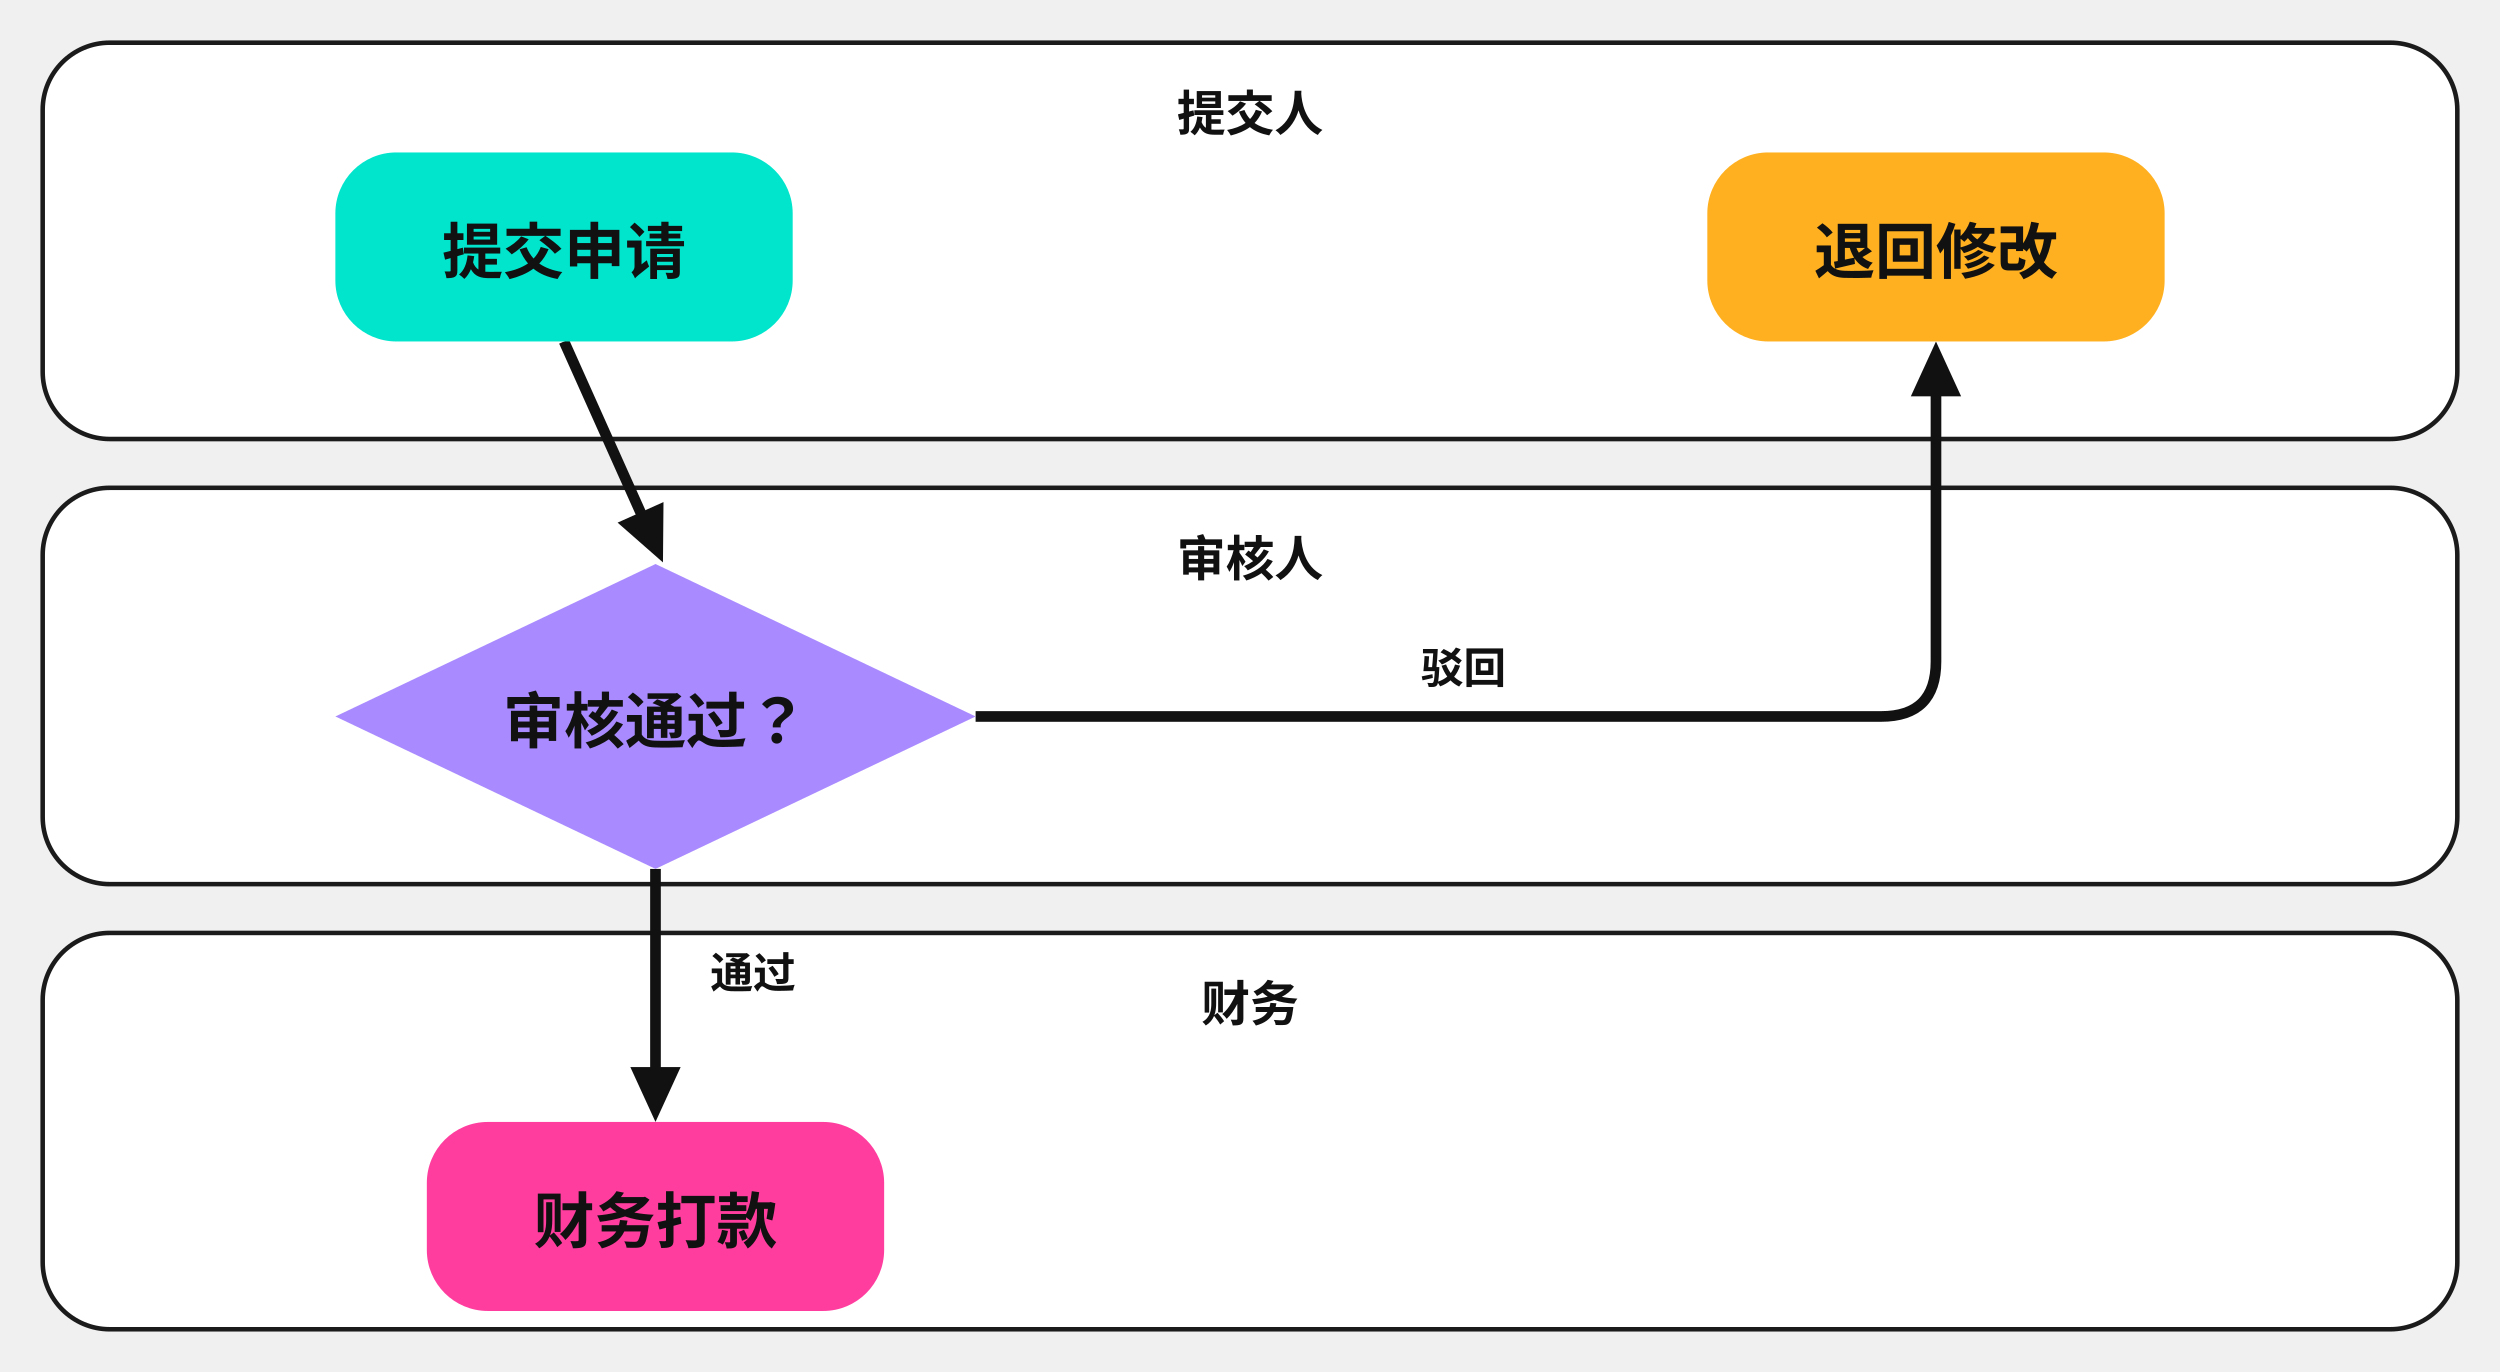
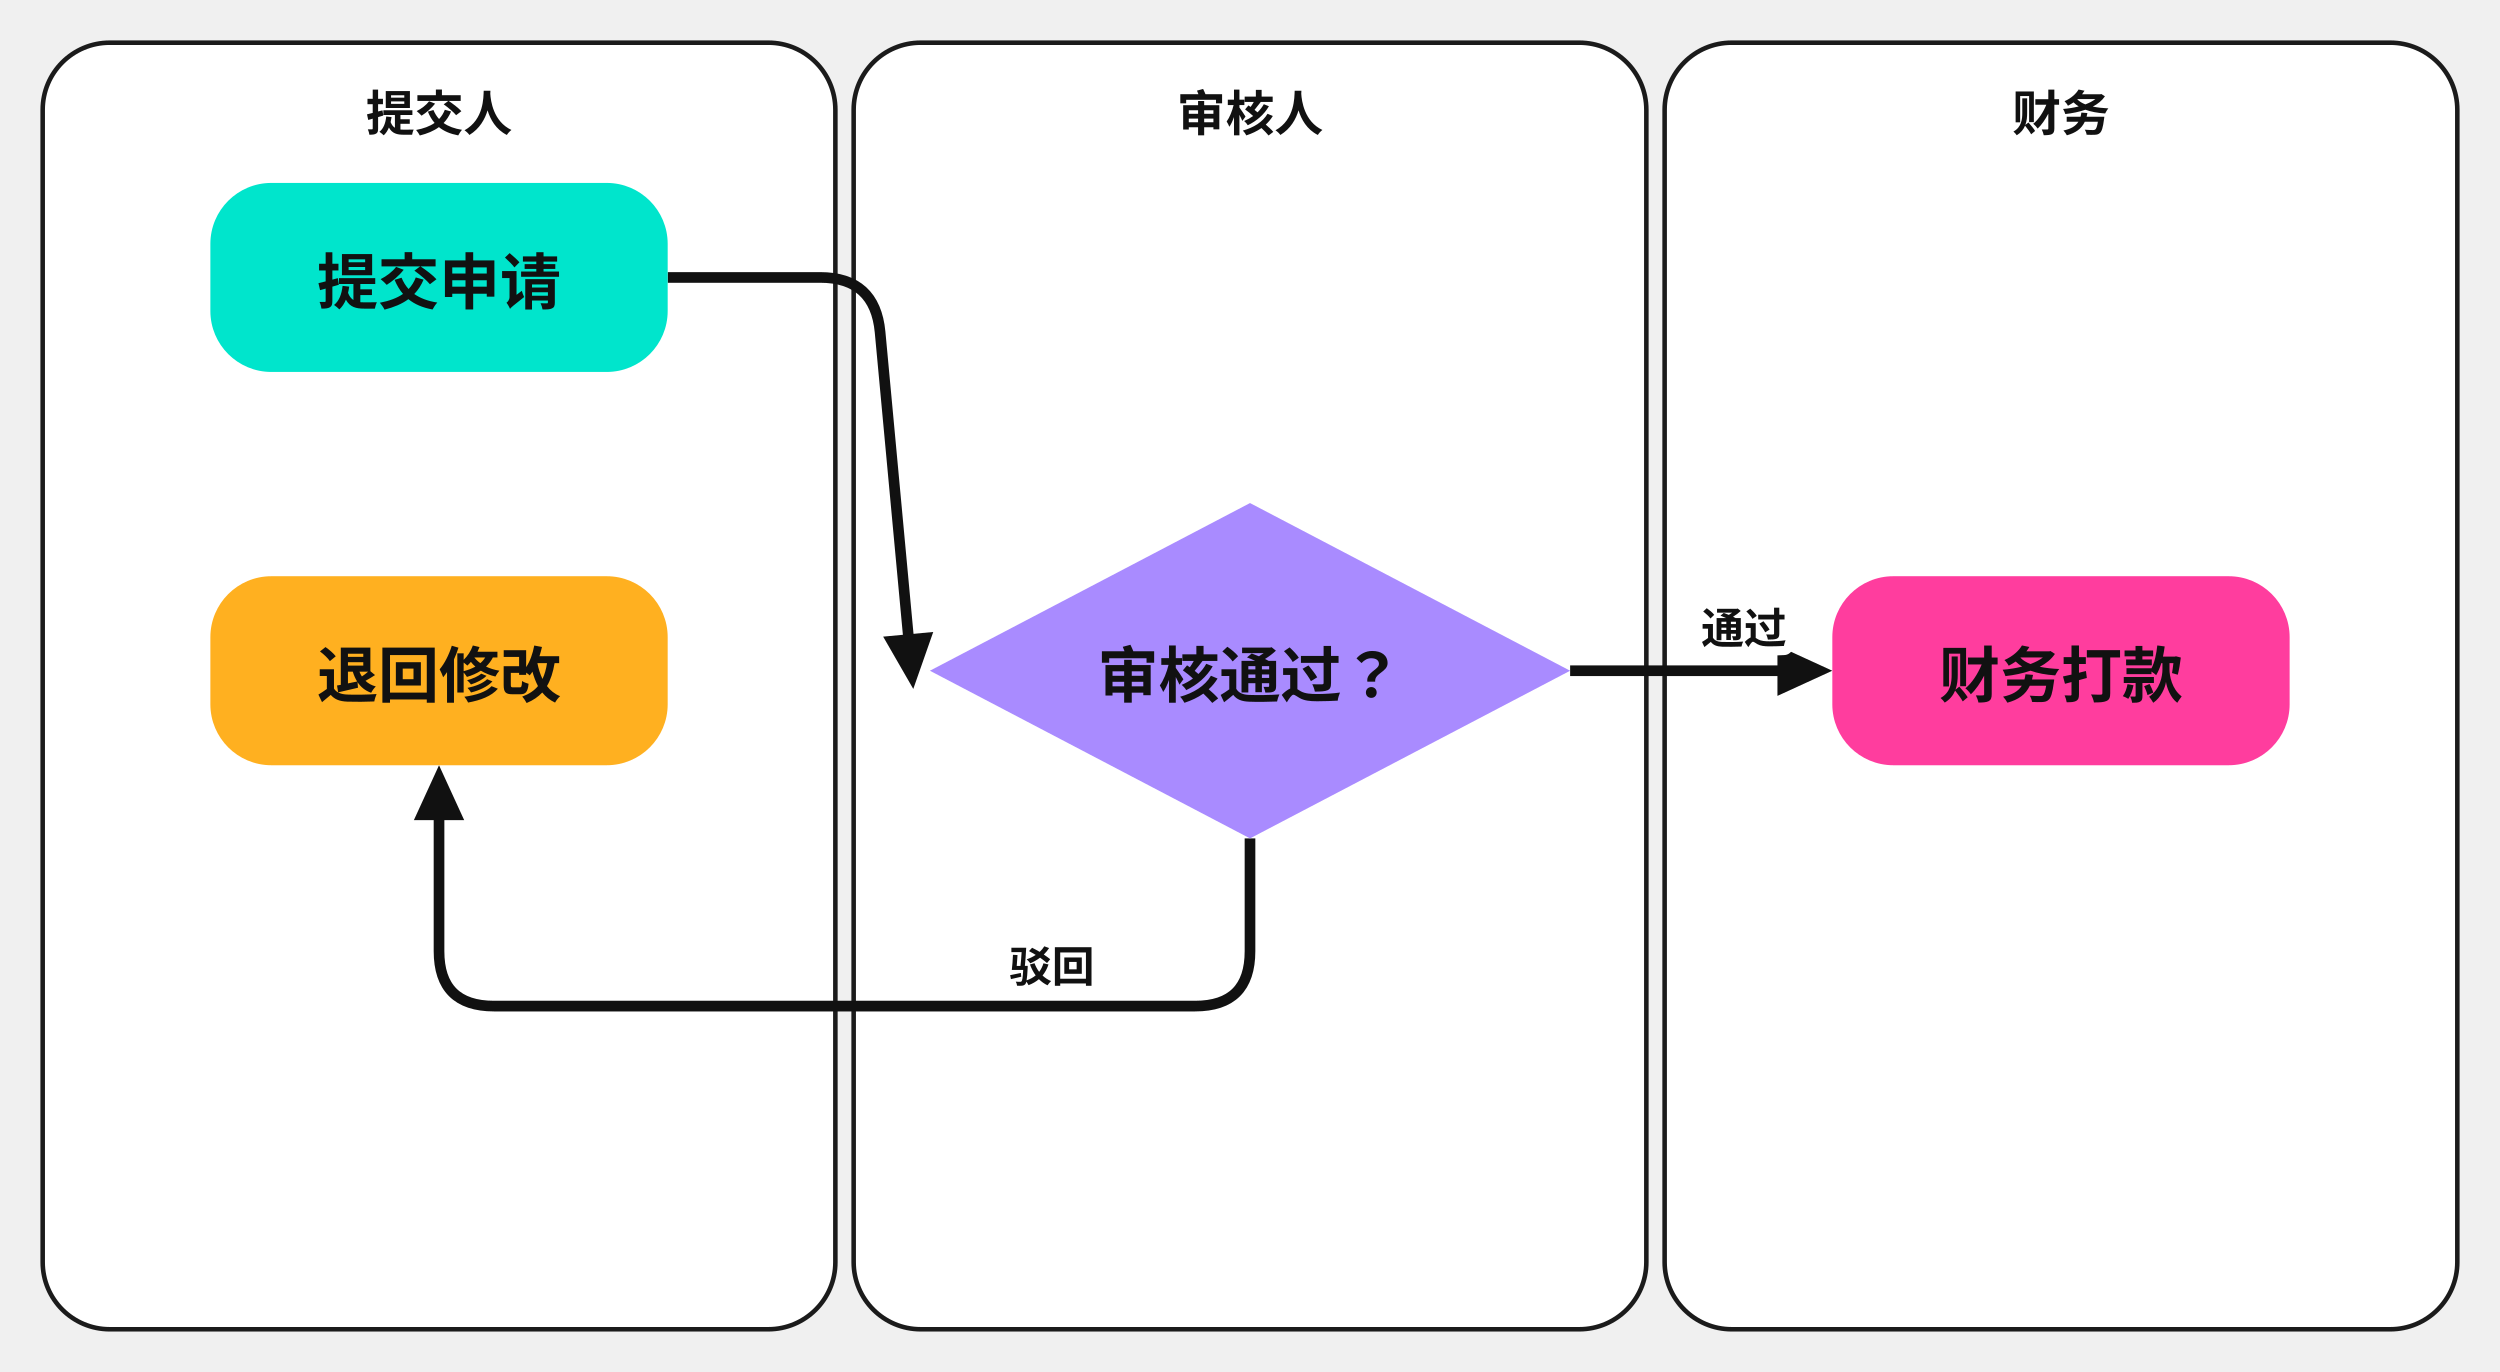
<svg xmlns="http://www.w3.org/2000/svg" viewBox="0 0 820 450" class="slide" role="img">
  <style>/* Diagram styles: white canvas, bright fills, bold labels, solid directional arrows. */
.slide { display: block; width: 100%; height: auto; background: #fff; font-family: "PingFang SC", -apple-system, BlinkMacSystemFont, "Helvetica Neue", "Microsoft YaHei", sans-serif; }
.slide text { dominant-baseline: central; text-anchor: middle; }
.slide-box-label { font-size: 20px; font-weight: 700; fill: #111; }
.slide-box--sm .slide-box-label { font-size: 9.5px; }
.slide-box-value { font-size: 13px; font-weight: 500; fill: #1d2125; }
/* 类图分栏：成员行左对齐小字，分隔线为压暗细线 */
.slide text.slide-box-member { font-size: 13px; font-weight: 500; fill: #1d2125; text-anchor: start; }
+ /* ER 行三列：key 列加粗，type 列压暗并右对齐（与 member 同优先级、靠后出现以覆盖 text-anchor） */
+ .slide text.slide-box-key { font-weight: 600; }
+ .slide text.slide-box-type { fill: #5d6670; text-anchor: end; }
.slide-box-divider { stroke: #111; stroke-width: 1.2; opacity: .25; }
.slide-box-label.is-muted, .slide-box-value.is-muted { fill: #5d6670; }
/* 节点图标：与文字同墨色的线条图标，位于框顶，不占语义 */
.slide-icon { fill: none; stroke: #111; stroke-width: 1.8; stroke-linecap: round; stroke-linejoin: round; }
.slide-badge { font-size: 13px; font-weight: 800; }
.slide-group-title { font-size: 16px; font-weight: 700; fill: #111; }
.slide-arrow { fill: none; stroke: #111; stroke-width: 3.5; stroke-linejoin: round; }
.slide-arrow--sm { stroke-width: 1.6; }
.slide-arrow--blocked { stroke: #e0245e; stroke-dasharray: 9 7; }
/* 返回/响应（reply）用虚线：UML 交互图里同步调用是实线、返回是虚线；箭头形状（实心/开放）由 diagram.js 的 heads 决定。 */
.slide-arrow--reply { stroke-dasharray: 9 7; }
.slide-arrow-label { font-size: 14px; font-weight: 600; fill: #111; paint-order: stroke; stroke: #fff; stroke-width: 6px; stroke-linejoin: round; }
.slide-arrow-label--blocked { fill: #c41d4f; }
.slide-note { font-size: 13px; font-weight: 500; fill: #5d6670; }
.slide-note--warn { fill: #c41d4f; font-weight: 700; }
/* 生命线（时序风格）与结束短杠：压暗虚线，只做时间轴示意，不表示关系强度。 */
.slide-lifeline { fill: none; stroke: #111; stroke-width: 1.5; stroke-dasharray: 7 7; opacity: .35; }
.slide-lifeline-end { fill: none; stroke: #111; stroke-width: 1.5; opacity: .35; }
</style>
  <defs>
    <marker id="diagram-9-head-flow" viewBox="0 0 12 12" refX="8" refY="6" markerWidth="18" markerHeight="18" orient="auto" markerUnits="userSpaceOnUse">
      <path d="M 0 0.5 L 12 6 L 0 11.5 z" fill="#111" />
    </marker>
    <marker id="diagram-9-head-flow-sm" viewBox="0 0 12 12" refX="8" refY="6" markerWidth="9.9" markerHeight="9.9" orient="auto" markerUnits="userSpaceOnUse">
      <path d="M 0 0.5 L 12 6 L 0 11.5 z" fill="#111" />
    </marker>
    <marker id="diagram-9-head-async" viewBox="0 0 12 12" refX="8" refY="6" markerWidth="18" markerHeight="18" orient="auto" markerUnits="userSpaceOnUse">
      <path d="M 0.5 1 L 11.5 6 L 0.5 11" fill="none" stroke="#111" stroke-width="2" stroke-linejoin="round" stroke-linecap="round" />
    </marker>
    <marker id="diagram-9-head-async-sm" viewBox="0 0 12 12" refX="8" refY="6" markerWidth="9.9" markerHeight="9.9" orient="auto" markerUnits="userSpaceOnUse">
      <path d="M 0.5 1 L 11.5 6 L 0.5 11" fill="none" stroke="#111" stroke-width="2" stroke-linejoin="round" stroke-linecap="round" />
    </marker>
    <marker id="diagram-9-head-reply" viewBox="0 0 12 12" refX="8" refY="6" markerWidth="18" markerHeight="18" orient="auto" markerUnits="userSpaceOnUse">
      <path d="M 0.5 1 L 11.5 6 L 0.5 11" fill="none" stroke="#111" stroke-width="2" stroke-linejoin="round" stroke-linecap="round" />
    </marker>
    <marker id="diagram-9-head-reply-sm" viewBox="0 0 12 12" refX="8" refY="6" markerWidth="9.9" markerHeight="9.9" orient="auto" markerUnits="userSpaceOnUse">
      <path d="M 0.5 1 L 11.5 6 L 0.5 11" fill="none" stroke="#111" stroke-width="2" stroke-linejoin="round" stroke-linecap="round" />
    </marker>
    <marker id="diagram-9-head-blocked" viewBox="0 0 12 12" refX="8" refY="6" markerWidth="18" markerHeight="18" orient="auto" markerUnits="userSpaceOnUse">
      <path d="M 0 0.5 L 12 6 L 0 11.5 z" fill="#e0245e" />
    </marker>
    <marker id="diagram-9-head-blocked-sm" viewBox="0 0 12 12" refX="8" refY="6" markerWidth="9.9" markerHeight="9.9" orient="auto" markerUnits="userSpaceOnUse">
      <path d="M 0 0.5 L 12 6 L 0 11.5 z" fill="#e0245e" />
    </marker>
    <marker id="diagram-9-head-many" viewBox="0 0 12 12" refX="8" refY="6" markerWidth="18" markerHeight="18" orient="auto" markerUnits="userSpaceOnUse">
      <path d="M 8 6 L 12 1.8 M 8 6 L 12 6 M 8 6 L 12 10.2" fill="none" stroke="#111" stroke-width="1.7" stroke-linecap="round" />
    </marker>
    <marker id="diagram-9-head-many-sm" viewBox="0 0 12 12" refX="8" refY="6" markerWidth="9.9" markerHeight="9.9" orient="auto" markerUnits="userSpaceOnUse">
      <path d="M 8 6 L 12 1.8 M 8 6 L 12 6 M 8 6 L 12 10.2" fill="none" stroke="#111" stroke-width="1.7" stroke-linecap="round" />
    </marker>
+     <marker id="diagram-9-head-one" viewBox="0 0 12 12" refX="11" refY="6" markerWidth="18" markerHeight="18" orient="auto" markerUnits="userSpaceOnUse">
+       <path d="M 11 0.8 L 11 11.2" fill="none" stroke="#111" stroke-width="2.4" />
+     </marker>
+     <marker id="diagram-9-head-one-sm" viewBox="0 0 12 12" refX="11" refY="6" markerWidth="9.9" markerHeight="9.9" orient="auto" markerUnits="userSpaceOnUse">
+       <path d="M 11 0.8 L 11 11.2" fill="none" stroke="#111" stroke-width="2.4" />
+     </marker>
    <marker id="diagram-9-start-compose" viewBox="0 0 12 12" refX="0" refY="6" markerWidth="18" markerHeight="18" orient="auto" markerUnits="userSpaceOnUse">
      <path d="M 6 0.9 L 11.1 6 L 6 11.1 L 0.9 6 Z" fill="#111" stroke="none" stroke-width="1.4" />
    </marker>
    <marker id="diagram-9-start-compose-sm" viewBox="0 0 12 12" refX="0" refY="6" markerWidth="9.9" markerHeight="9.9" orient="auto" markerUnits="userSpaceOnUse">
      <path d="M 6 0.9 L 11.1 6 L 6 11.1 L 0.9 6 Z" fill="#111" stroke="none" stroke-width="1.4" />
    </marker>
    <marker id="diagram-9-start-aggregate" viewBox="0 0 12 12" refX="0" refY="6" markerWidth="18" markerHeight="18" orient="auto" markerUnits="userSpaceOnUse">
      <path d="M 6 0.9 L 11.1 6 L 6 11.1 L 0.9 6 Z" fill="#fff" stroke="#111" stroke-width="1.4" />
    </marker>
    <marker id="diagram-9-start-aggregate-sm" viewBox="0 0 12 12" refX="0" refY="6" markerWidth="9.9" markerHeight="9.9" orient="auto" markerUnits="userSpaceOnUse">
      <path d="M 6 0.9 L 11.1 6 L 6 11.1 L 0.9 6 Z" fill="#fff" stroke="#111" stroke-width="1.4" />
    </marker>
+     <marker id="diagram-9-start-one" viewBox="0 0 12 12" refX="0" refY="6" markerWidth="18" markerHeight="18" orient="auto" markerUnits="userSpaceOnUse">
+       <path d="M 0.8 0.8 L 0.8 11.2" fill="none" stroke="#111" stroke-width="2.4" />
+     </marker>
+     <marker id="diagram-9-start-one-sm" viewBox="0 0 12 12" refX="0" refY="6" markerWidth="9.9" markerHeight="9.9" orient="auto" markerUnits="userSpaceOnUse">
+       <path d="M 0.8 0.8 L 0.8 11.2" fill="none" stroke="#111" stroke-width="2.4" />
+     </marker>
+     <marker id="diagram-9-start-many" viewBox="0 0 12 12" refX="0" refY="6" markerWidth="18" markerHeight="18" orient="auto" markerUnits="userSpaceOnUse">
+       <path d="M 11.2 6 L 0.8 1.8 M 11.2 6 L 0.8 6 M 11.2 6 L 0.8 10.2" fill="none" stroke="#111" stroke-width="1.7" stroke-linecap="round" />
+     </marker>
+     <marker id="diagram-9-start-many-sm" viewBox="0 0 12 12" refX="0" refY="6" markerWidth="9.9" markerHeight="9.9" orient="auto" markerUnits="userSpaceOnUse">
+       <path d="M 11.2 6 L 0.8 1.8 M 11.2 6 L 0.8 6 M 11.2 6 L 0.8 10.2" fill="none" stroke="#111" stroke-width="1.7" stroke-linecap="round" />
+     </marker>
    <filter id="diagram-9-shadow" x="-20%" y="-20%" width="140%" height="140%">
      <feDropShadow dx="0" dy="2" stdDeviation="5" flood-color="#000" flood-opacity=".12" />
    </filter>
  </defs>
  <g class="slide-group" data-id="lane-submitter">
-     <rect x="14" y="14" width="792" height="130" rx="22" class="slide-shape" fill="#fff" stroke="#1b1b1b" stroke-width="1.5" />
-     <text x="410" y="36" class="slide-group-title">
-       <tspan x="410" dy="0em">提交人</tspan>
+     <rect x="14" y="14" width="260" height="422" rx="22" class="slide-shape" fill="#fff" stroke="#1b1b1b" stroke-width="1.5" />
+     <text x="144" y="36" class="slide-group-title">
+       <tspan x="144" dy="0em">提交人</tspan>
    </text>
  </g>
  <g class="slide-group" data-id="lane-reviewer">
-     <rect x="14" y="160" width="792" height="130" rx="22" class="slide-shape" fill="#fff" stroke="#1b1b1b" stroke-width="1.5" />
-     <text x="410" y="182" class="slide-group-title">
+     <rect x="280" y="14" width="260" height="422" rx="22" class="slide-shape" fill="#fff" stroke="#1b1b1b" stroke-width="1.5" />
+     <text x="410" y="36" class="slide-group-title">
      <tspan x="410" dy="0em">审核人</tspan>
    </text>
  </g>
  <g class="slide-group" data-id="lane-finance">
-     <rect x="14" y="306" width="792" height="130" rx="22" class="slide-shape" fill="#fff" stroke="#1b1b1b" stroke-width="1.5" />
-     <text x="410" y="328" class="slide-group-title">
-       <tspan x="410" dy="0em">财务</tspan>
+     <rect x="546" y="14" width="260" height="422" rx="22" class="slide-shape" fill="#fff" stroke="#1b1b1b" stroke-width="1.5" />
+     <text x="676" y="36" class="slide-group-title">
+       <tspan x="676" dy="0em">财务</tspan>
    </text>
  </g>
  <g class="slide-lifelines" />
  <g class="slide-arrows">
-     <path d="M 185 112 L 215 179" class="slide-arrow slide-arrow--flow" marker-end="url(#diagram-9-head-flow)" />
-     <path d="M 215 285 L 215 362" class="slide-arrow slide-arrow--flow" marker-end="url(#diagram-9-head-flow)" />
-     <path d="M 320 235 L 617 235 Q 635 235 635 217 L 635 118" class="slide-arrow slide-arrow--flow" marker-end="url(#diagram-9-head-flow)" />
+     <path d="M 219 91 L 269 91 Q 287 91 288.667 108.923 L 299 220" class="slide-arrow slide-arrow--flow" marker-end="url(#diagram-9-head-flow)" />
+     <path d="M 515 220 L 595 220" class="slide-arrow slide-arrow--flow" marker-end="url(#diagram-9-head-flow)" />
+     <path d="M 410 275 L 410 312 Q 410 330 392 330 L 162 330 Q 144 330 144 312 L 144 257" class="slide-arrow slide-arrow--flow" marker-end="url(#diagram-9-head-flow)" />
  </g>
  <g class="slide-boxes">
    <g class="slide-box" data-id="submit" data-shape="rect">
-       <rect x="110" y="50" width="150" height="62" rx="20" class="slide-shape" fill="#00e5cc" stroke="none" stroke-width="3" />
-       <text x="185" y="81" class="slide-box-label">
-         <tspan x="185" dy="0em">提交申请</tspan>
+       <rect x="69" y="60" width="150" height="62" rx="20" class="slide-shape" fill="#00e5cc" stroke="none" stroke-width="3" />
+       <text x="144" y="91" class="slide-box-label">
+         <tspan x="144" dy="0em">提交申请</tspan>
      </text>
    </g>
    <g class="slide-box" data-id="rework" data-shape="rect">
-       <rect x="560" y="50" width="150" height="62" rx="20" class="slide-shape" fill="#ffb020" stroke="none" stroke-width="3" />
-       <text x="635" y="81" class="slide-box-label">
-         <tspan x="635" dy="0em">退回修改</tspan>
+       <rect x="69" y="189" width="150" height="62" rx="20" class="slide-shape" fill="#ffb020" stroke="none" stroke-width="3" />
+       <text x="144" y="220" class="slide-box-label">
+         <tspan x="144" dy="0em">退回修改</tspan>
      </text>
    </g>
    <g class="slide-box" data-id="review" data-shape="diamond">
-       <path d="M 215 185 L 320 235 L 215 285 L 110 235 Z" stroke-linejoin="round" class="slide-shape" fill="#a98bff" stroke="none" stroke-width="3" />
-       <text x="215" y="235" class="slide-box-label">
-         <tspan x="215" dy="0em">审核通过？</tspan>
+       <path d="M 410 165 L 515 220 L 410 275 L 305 220 Z" stroke-linejoin="round" class="slide-shape" fill="#a98bff" stroke="none" stroke-width="3" />
+       <text x="410" y="220" class="slide-box-label">
+         <tspan x="410" dy="0em">审核通过？</tspan>
      </text>
    </g>
    <g class="slide-box" data-id="pay" data-shape="rect">
-       <rect x="140" y="368" width="150" height="62" rx="20" class="slide-shape" fill="#ff3d9e" stroke="none" stroke-width="3" />
-       <text x="215" y="399" class="slide-box-label">
-         <tspan x="215" dy="0em">财务打款</tspan>
+       <rect x="601" y="189" width="150" height="62" rx="20" class="slide-shape" fill="#ff3d9e" stroke="none" stroke-width="3" />
+       <text x="676" y="220" class="slide-box-label">
+         <tspan x="676" dy="0em">财务打款</tspan>
      </text>
    </g>
  </g>
  <g class="slide-arrow-labels">
-     <text x="233" y="318" class="slide-arrow-label slide-arrow-label--flow" style="text-anchor: start">
-       <tspan x="233" dy="0em">通过</tspan>
+     <text x="572" y="205" class="slide-arrow-label slide-arrow-label--flow">
+       <tspan x="572" dy="0em">通过</tspan>
    </text>
-     <text x="480" y="218" class="slide-arrow-label slide-arrow-label--flow">
-       <tspan x="480" dy="0em">驳回</tspan>
+     <text x="345" y="316" class="slide-arrow-label slide-arrow-label--flow">
+       <tspan x="345" dy="0em">驳回</tspan>
    </text>
  </g>
</svg>
